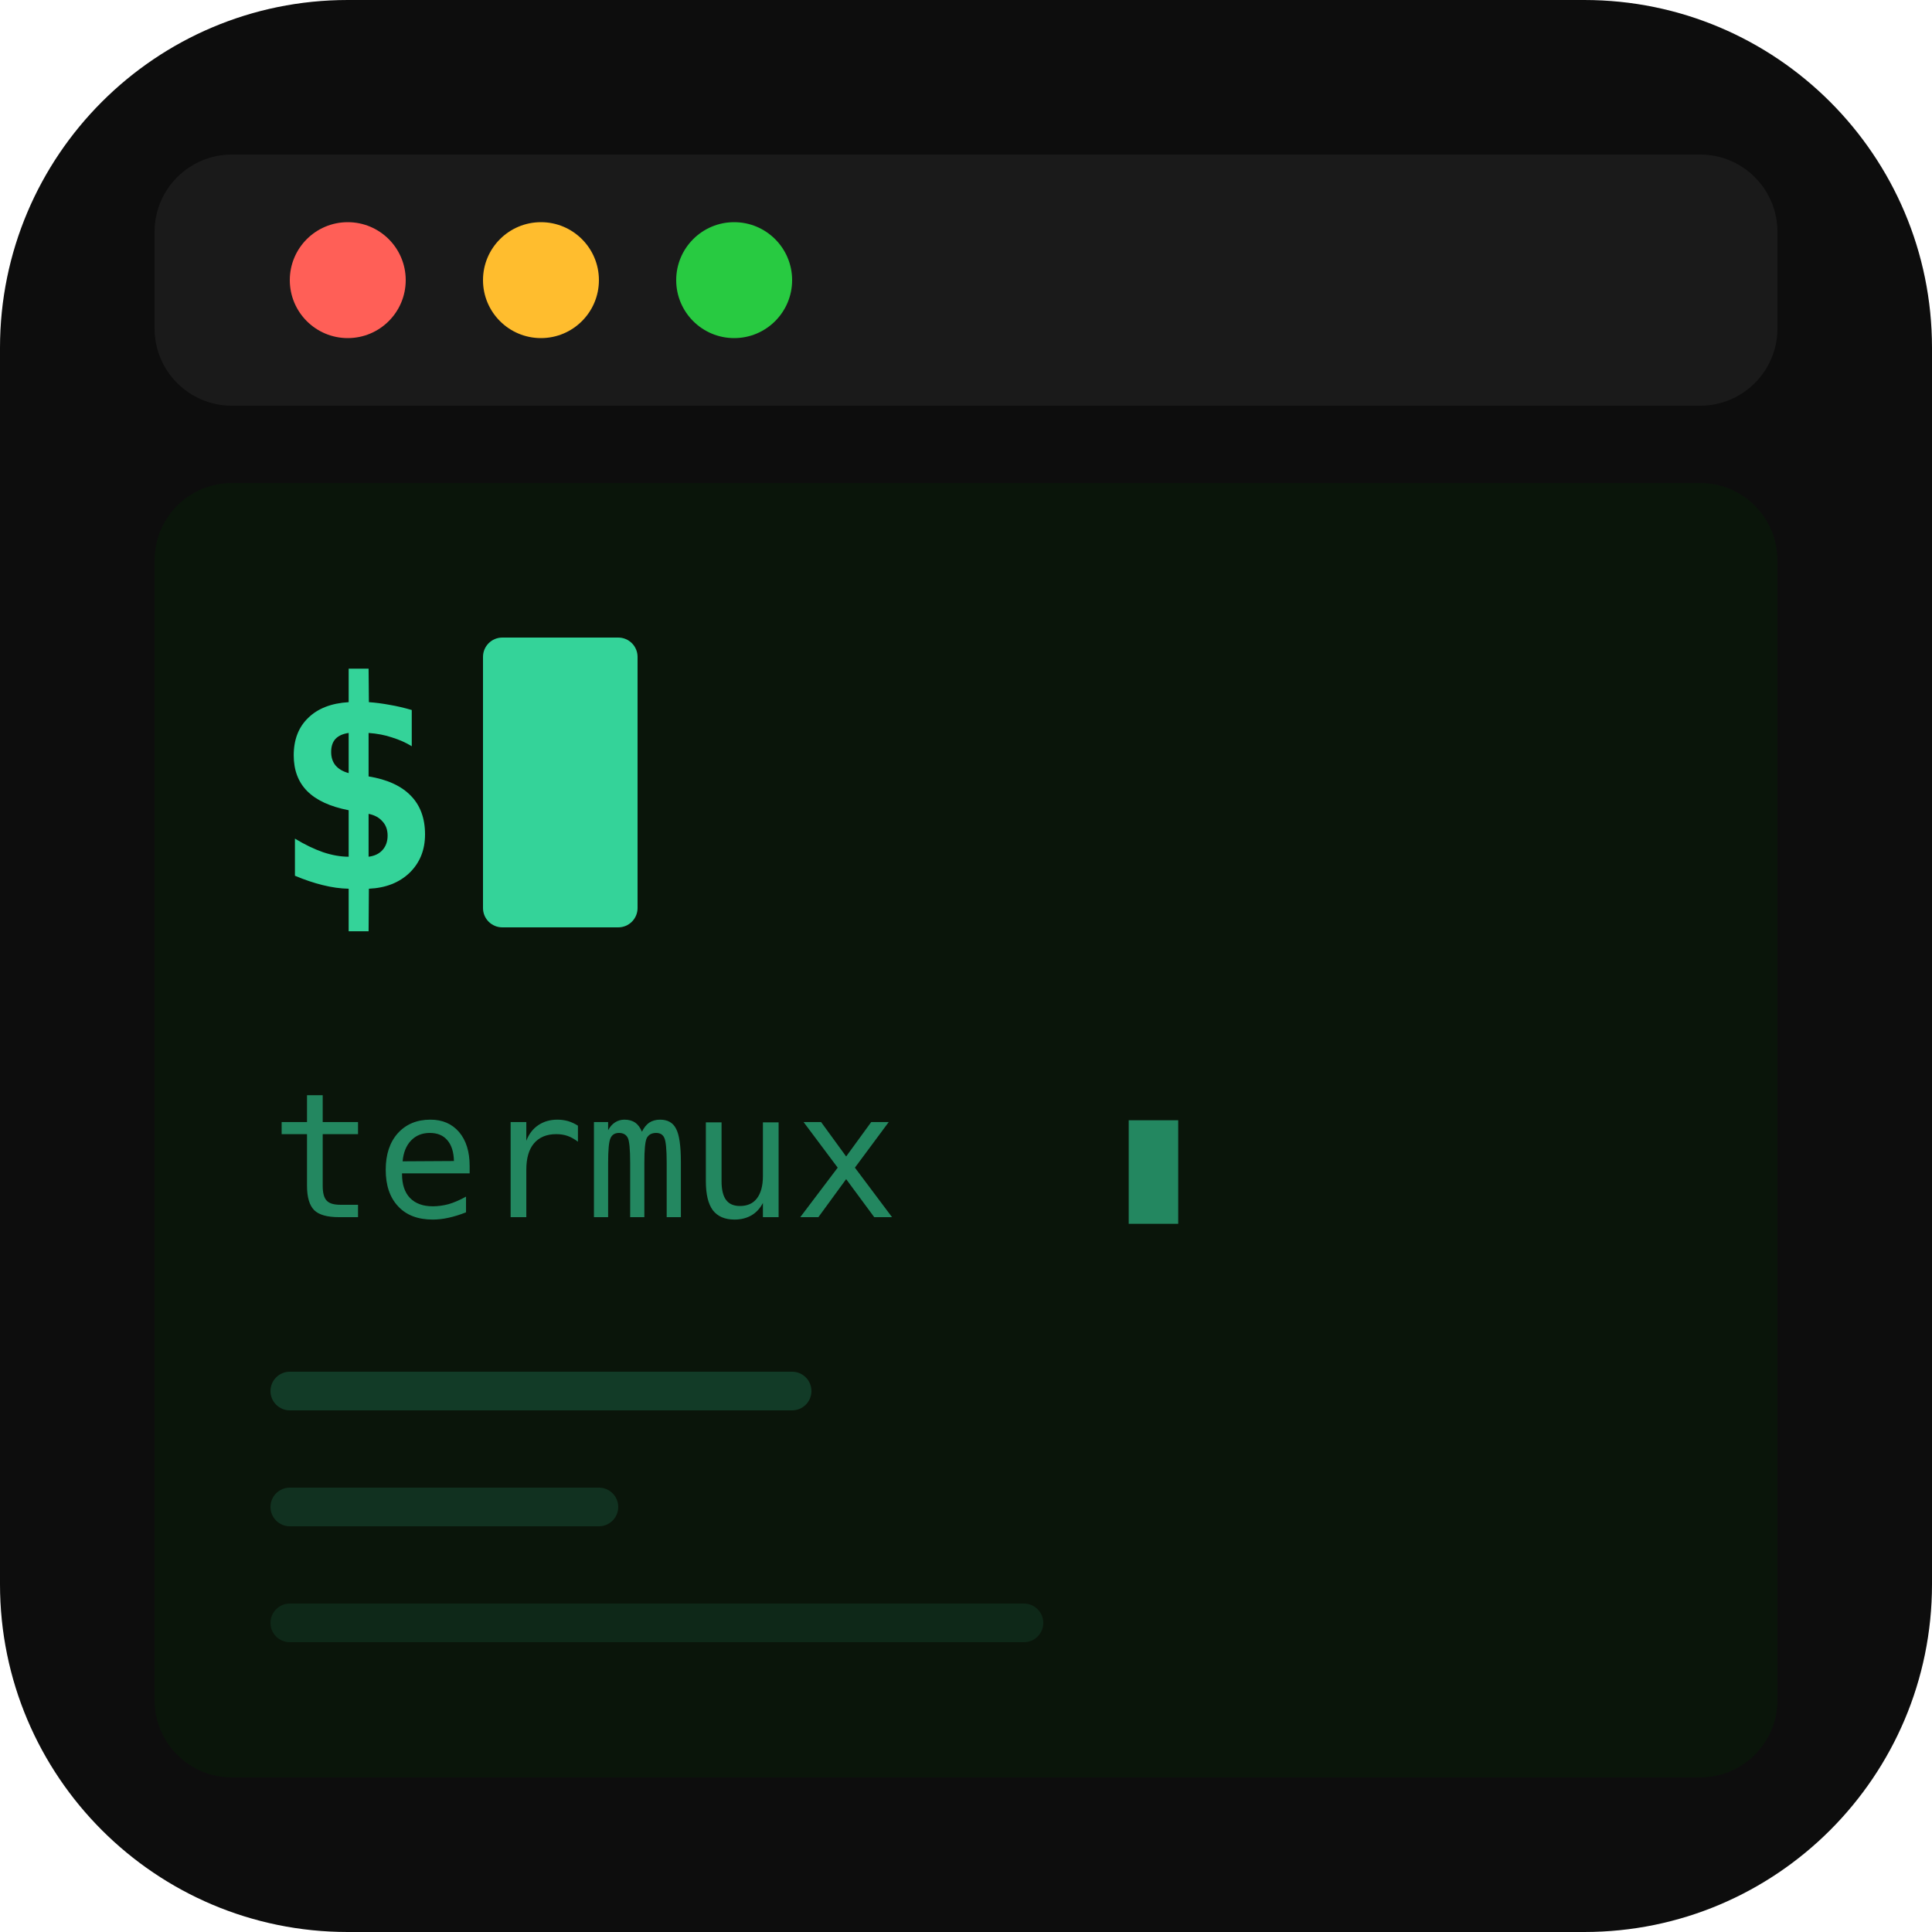
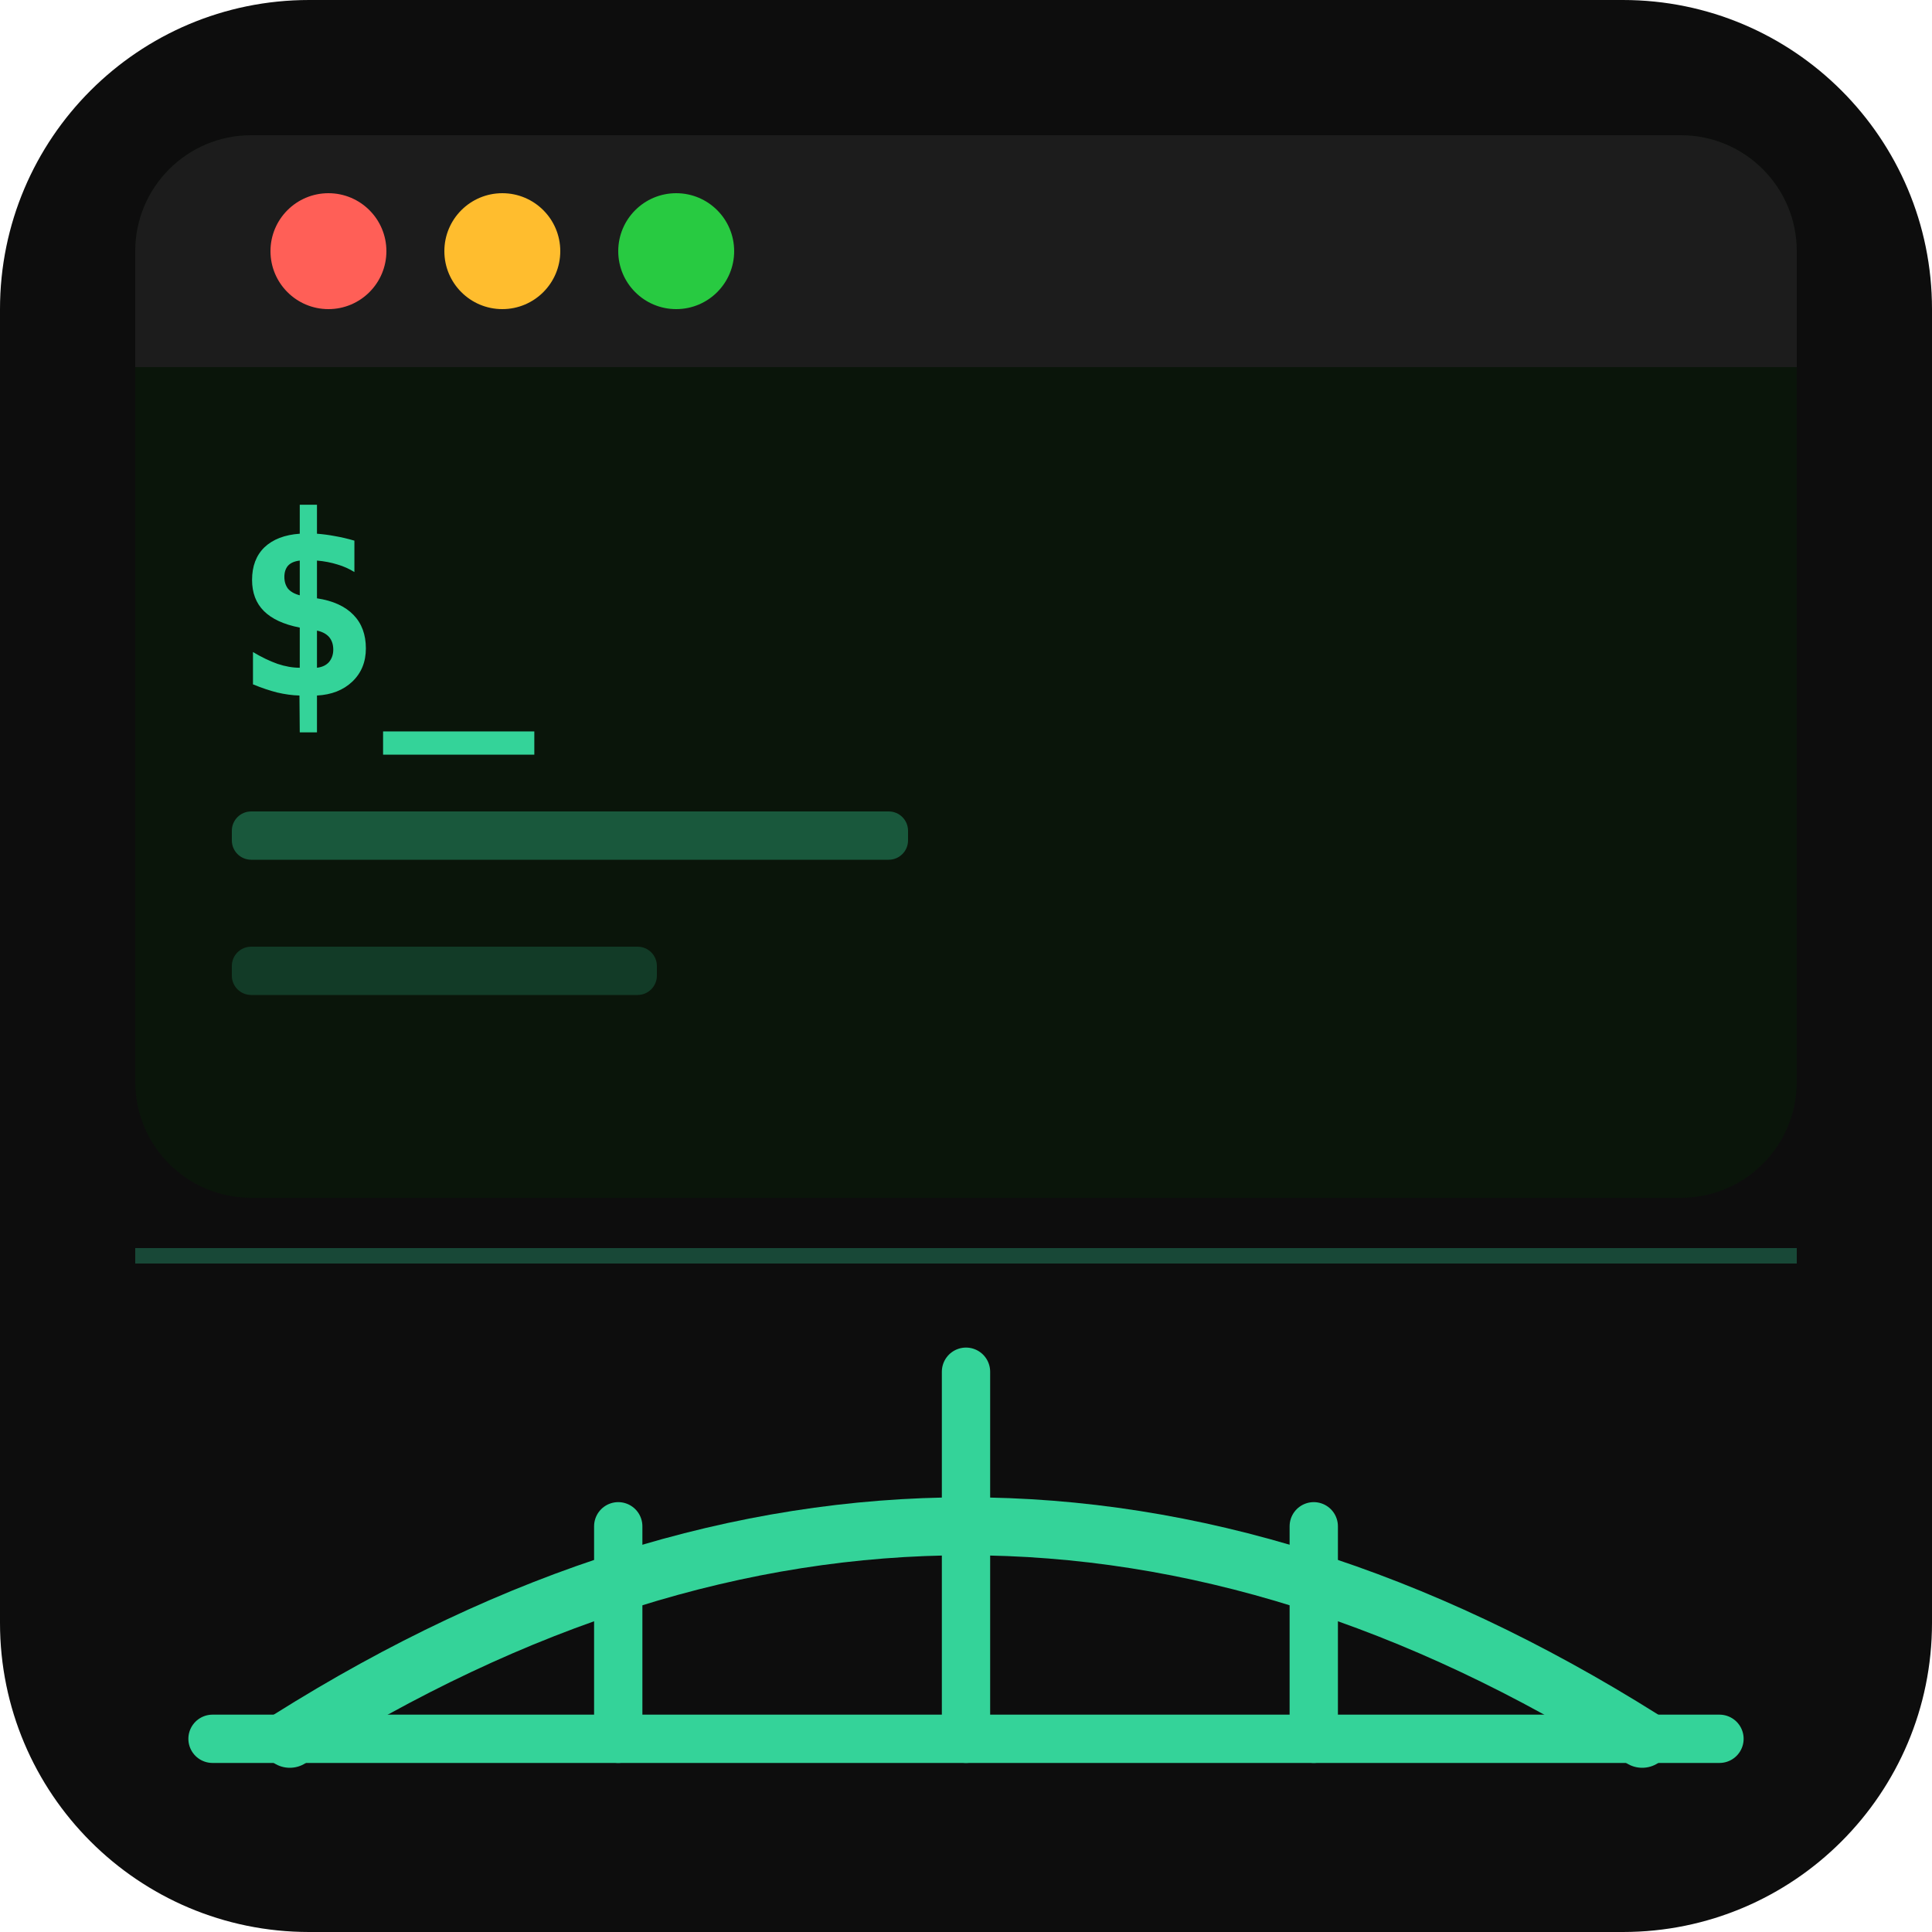
<svg xmlns="http://www.w3.org/2000/svg" viewBox="0 0 100 100">
-   <rect width="100" height="100" rx="18" fill="#0d0d0d" />
-   <rect x="8" y="8" width="84" height="13" rx="4" fill="#1a1a1a" />
-   <circle cx="18" cy="14.5" r="3" fill="#ff5f57" />
-   <circle cx="28" cy="14.5" r="3" fill="#ffbd2e" />
-   <circle cx="38" cy="14.5" r="3" fill="#28ca41" />
-   <rect x="8" y="25" width="84" height="67" rx="4" fill="#0a150a" />
-   <text x="14" y="46" font-family="monospace" font-size="15" font-weight="700" fill="#34D399">$</text>
-   <rect x="25" y="33" width="8" height="15" rx="1" fill="#34D399" />
-   <text x="14" y="63" font-family="monospace" font-size="9" fill="#34D399" opacity="0.6">termux</text>
-   <text x="57" y="63" font-family="monospace" font-size="9" fill="#34D399" opacity="0.6">▮</text>
-   <rect x="14" y="71" width="28" height="2" rx="1" fill="#34D399" opacity="0.2" />
-   <rect x="14" y="77" width="18" height="2" rx="1" fill="#34D399" opacity="0.15" />
-   <rect x="14" y="83" width="40" height="2" rx="1" fill="#34D399" opacity="0.1" />
+   <rect width="100" height="100" rx="16" fill="#0d0d0d" />
+   <rect x="7" y="7" width="86" height="55" rx="6" fill="#0a150a" />
+   <rect x="7" y="7" width="86" height="12" rx="6" fill="#1c1c1c" />
+   <rect x="7" y="13" width="86" height="6" fill="#1c1c1c" />
+   <circle cx="17" cy="13" r="3" fill="#ff5f57" />
+   <circle cx="26" cy="13" r="3" fill="#ffbd2e" />
+   <circle cx="35" cy="13" r="3" fill="#28ca41" />
+   <text x="12" y="36" font-family="monospace" font-size="13" font-weight="700" fill="#34D399">$_</text>
+   <rect x="12" y="42" width="35" height="2.5" rx="1" fill="#34D399" opacity="0.35" />
+   <rect x="12" y="49" width="22" height="2.5" rx="1" fill="#34D399" opacity="0.2" />
+   <line x1="7" y1="65" x2="93" y2="65" stroke="#34D399" stroke-width="0.8" opacity="0.3" />
+   <path d="M 15 90 Q 50 68 85 90" stroke="#34D399" stroke-width="3" fill="none" stroke-linecap="round" />
+   <line x1="32" y1="79" x2="32" y2="90" stroke="#34D399" stroke-width="2.5" stroke-linecap="round" />
+   <line x1="50" y1="71" x2="50" y2="90" stroke="#34D399" stroke-width="2.5" stroke-linecap="round" />
+   <line x1="68" y1="79" x2="68" y2="90" stroke="#34D399" stroke-width="2.5" stroke-linecap="round" />
+   <line x1="11" y1="90" x2="89" y2="90" stroke="#34D399" stroke-width="2.5" stroke-linecap="round" />
</svg>
